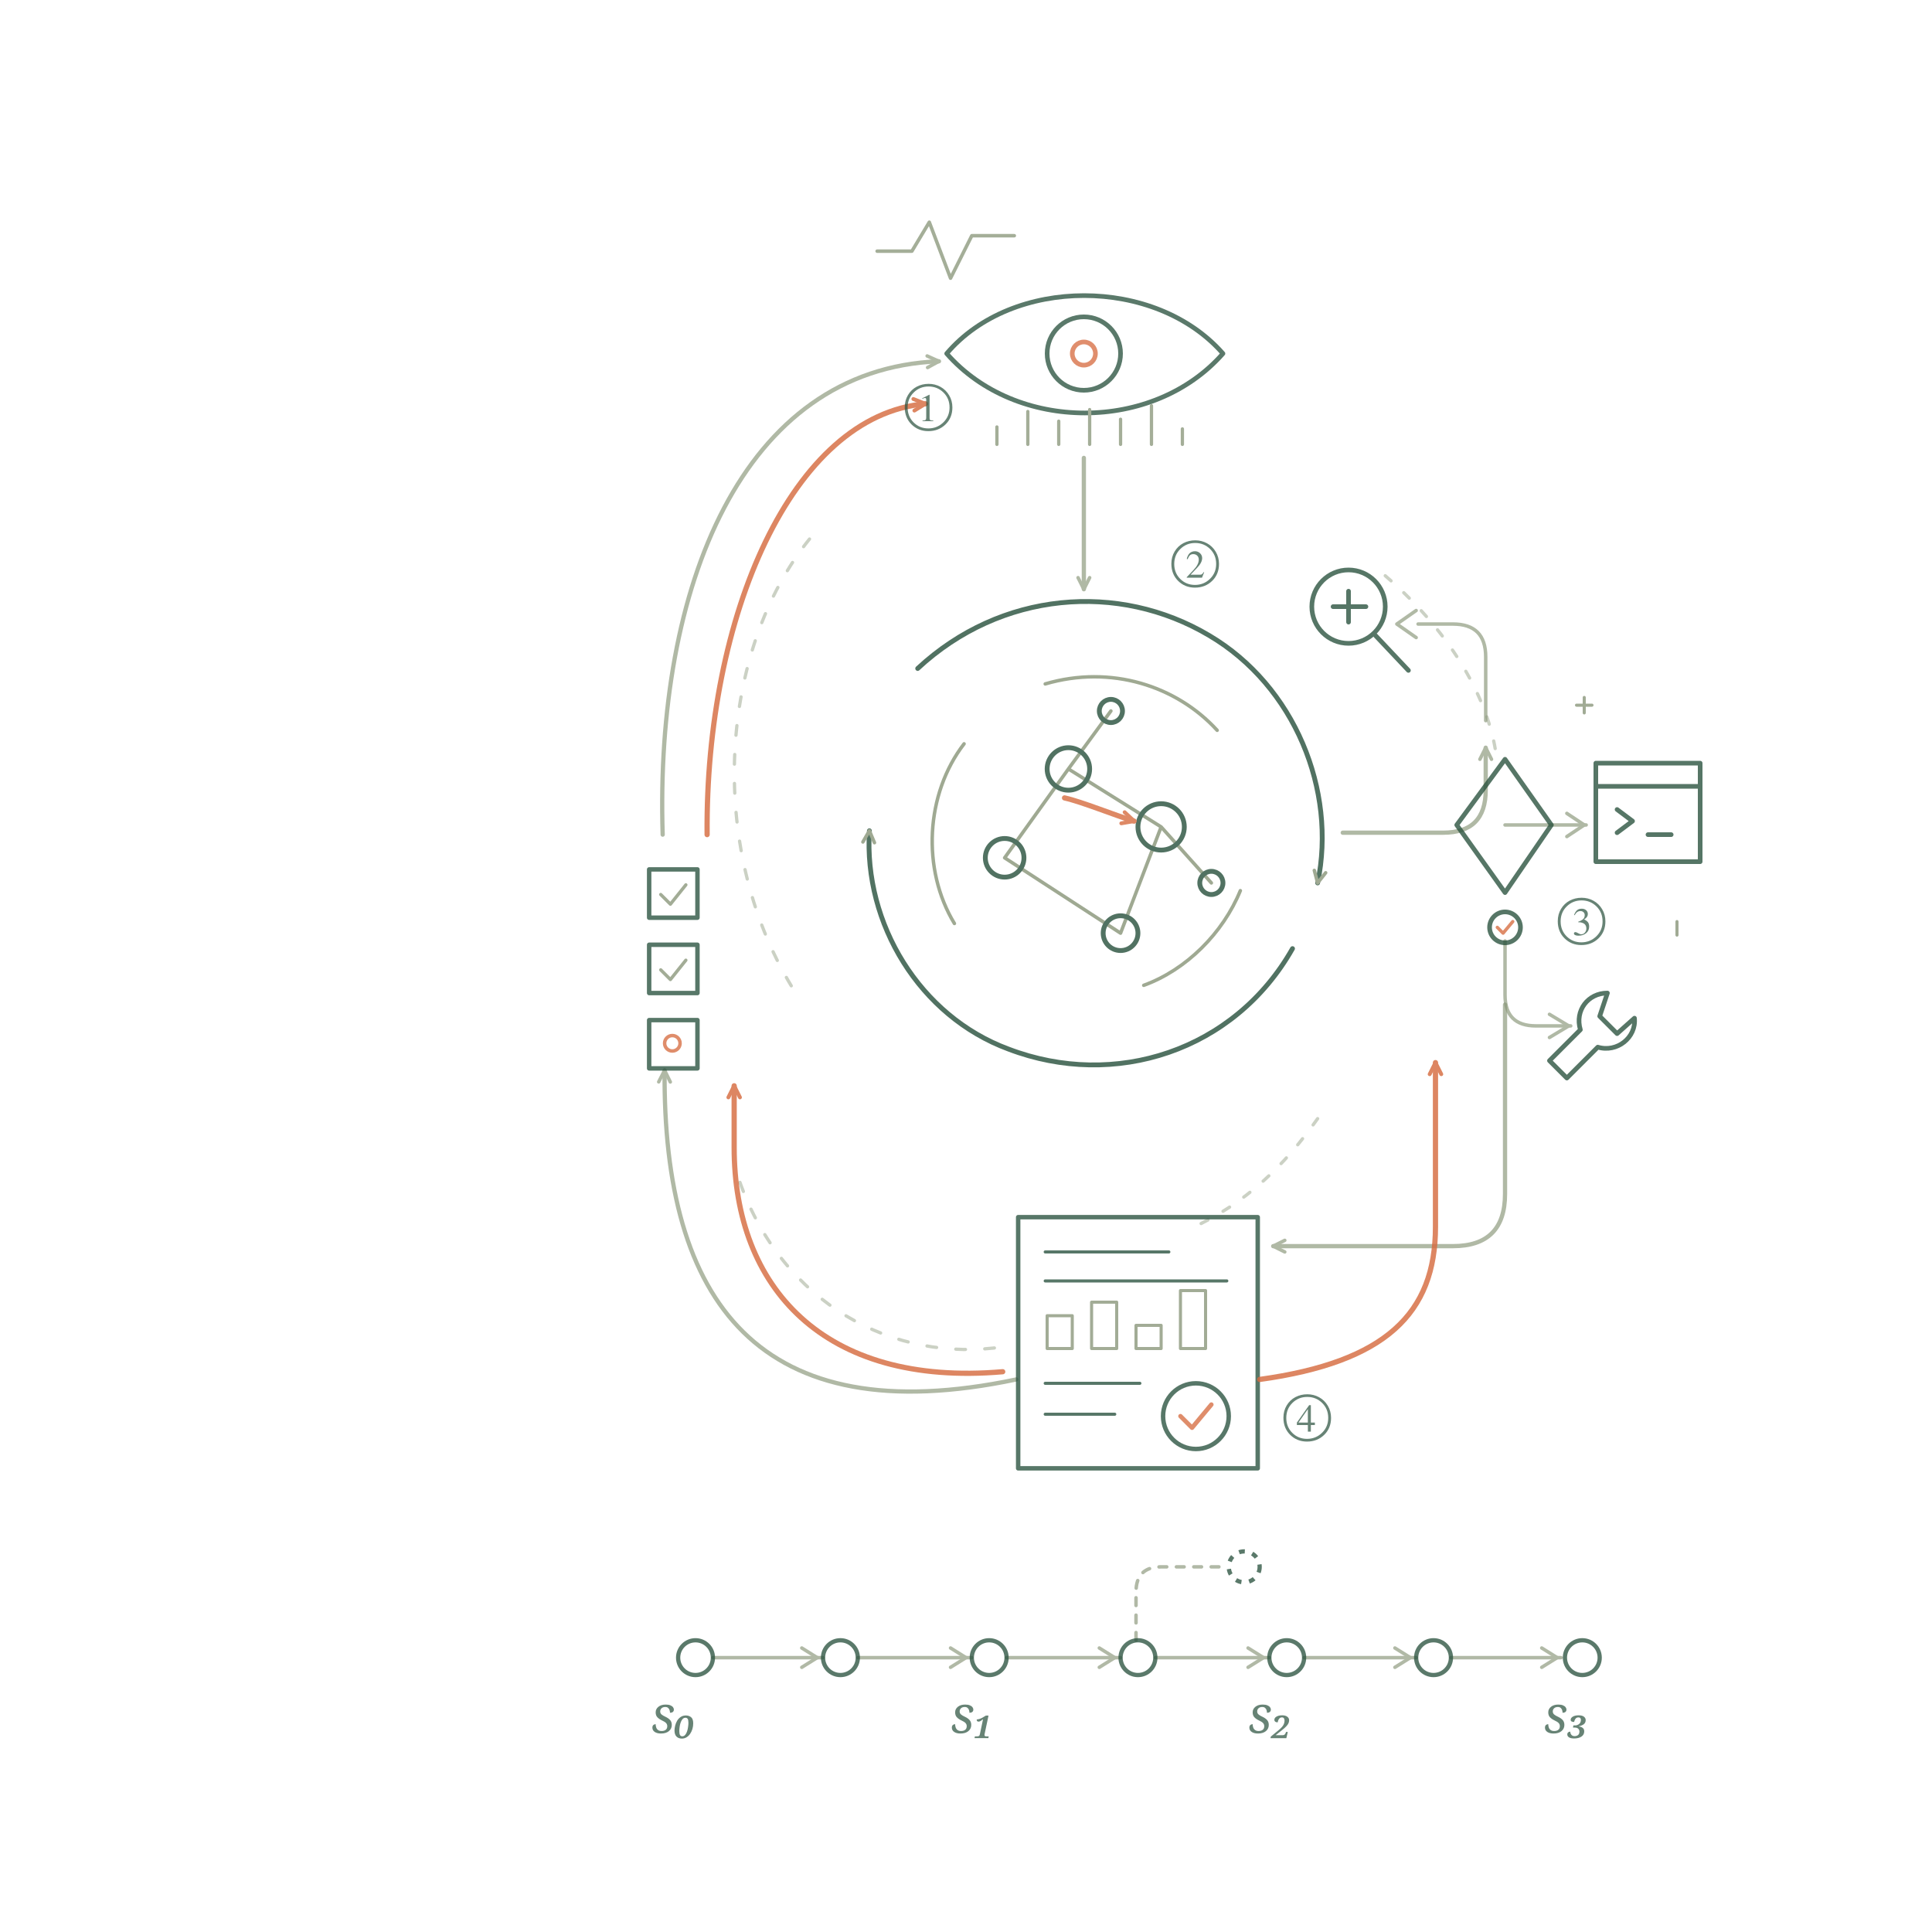
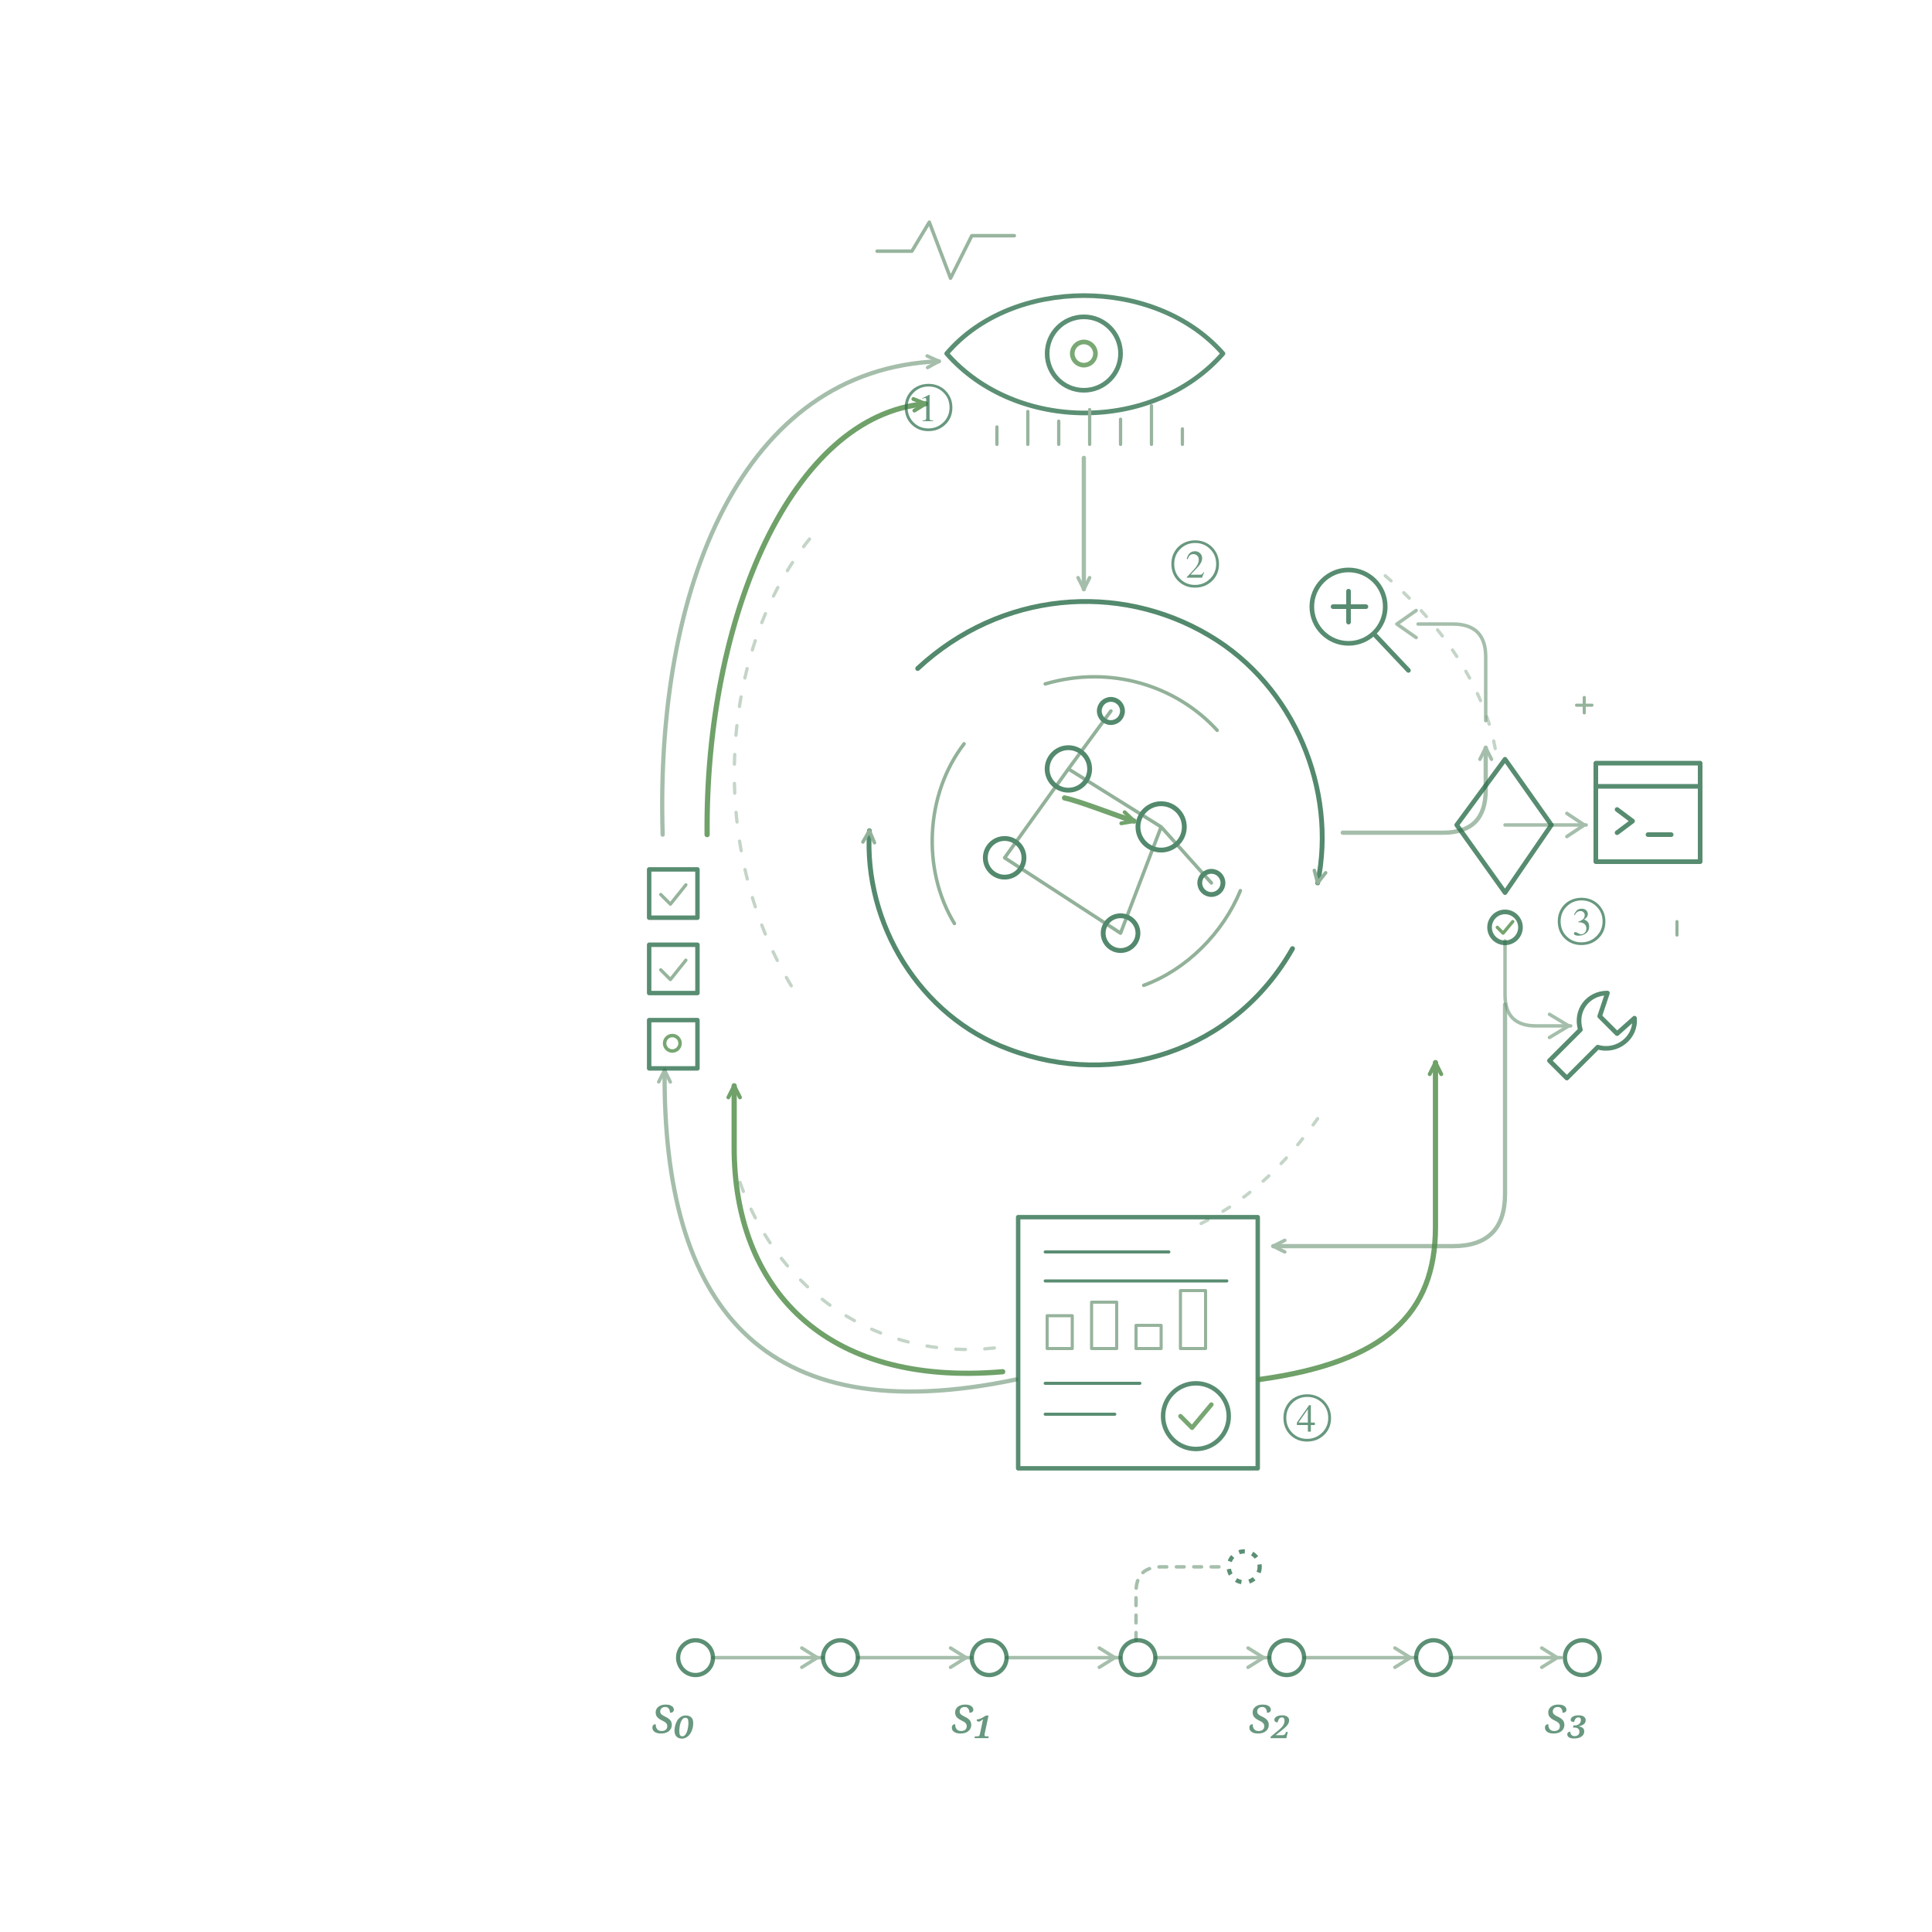
<svg xmlns="http://www.w3.org/2000/svg" viewBox="0 0 1000 1000" fill="none">
  <defs>
    <marker id="agent-arrow" markerWidth="10" markerHeight="10" refX="8" refY="5" orient="auto" markerUnits="userSpaceOnUse">
-       <path d="m2 2 6 3-6 3" stroke="#879477" stroke-width="1.8" stroke-linecap="round" stroke-linejoin="round" />
+       <path d="m2 2 6 3-6 3" stroke="#779d7f" stroke-width="1.8" stroke-linecap="round" stroke-linejoin="round" />
    </marker>
    <marker id="agent-active" markerWidth="10" markerHeight="10" refX="8" refY="5" orient="auto" markerUnits="userSpaceOnUse">
-       <path d="m2 2 6 3-6 3" stroke="#d66b3f" stroke-width="2" stroke-linecap="round" stroke-linejoin="round" />
+       <path d="m2 2 6 3-6 3" stroke="#4f8c48" stroke-width="2" stroke-linecap="round" stroke-linejoin="round" />
    </marker>
  </defs>
-   <g stroke="#879477" stroke-width="2.2" stroke-linecap="round" opacity=".66" marker-end="url(#agent-arrow)">
+   <g stroke="#779d7f" stroke-width="2.2" stroke-linecap="round" opacity=".66" marker-end="url(#agent-arrow)">
    <path d="M561 237v68" />
    <path d="M695 431h52q22 0 22-22v-22" />
    <path d="M779 520v98q0 27-27 27h-93" />
    <path d="M526 714c-133 28-183-40-182-160" />
    <path d="M343 432c-4-128 41-241 143-245" />
  </g>
-   <g stroke="#879477" stroke-width="1.7" stroke-linecap="round" opacity=".43">
+   <g stroke="#779d7f" stroke-width="1.7" stroke-linecap="round" opacity=".43">
    <path d="M419 279c-46 57-54 158-9 232m-27 101c22 62 79 94 137 85" stroke-dasharray="5 10" />
    <path d="M717 298c37 32 53 66 57 90m-92 191c-17 24-37 44-66 57" stroke-dasharray="4 9" />
  </g>
-   <g stroke="#264f3b" stroke-width="2.5" stroke-linecap="round" stroke-linejoin="round" opacity=".8">
+   <g stroke="#286c48" stroke-width="2.5" stroke-linecap="round" stroke-linejoin="round" opacity=".8">
    <path d="M475 346c43-40 104-45 151-17 44 26 66 80 56 128" marker-end="url(#agent-arrow)" />
    <path d="M669 491c-30 53-92 73-147 52-46-17-75-65-72-113" marker-end="url(#agent-arrow)" />
-     <path d="M494 478c-17-28-15-67 5-93m42-31c34-10 68 1 89 24m12 83c-9 22-28 41-50 49" stroke="#879477" stroke-width="1.8" />
-     <path d="m520 444 33-46 48 30-21 55-60-39m60 39 21-55 26 29m-74-59 22-30" stroke="#879477" stroke-width="1.8" />
+     <path d="M494 478c-17-28-15-67 5-93m42-31c34-10 68 1 89 24m12 83c-9 22-28 41-50 49" stroke="#779d7f" stroke-width="1.8" />
+     <path d="m520 444 33-46 48 30-21 55-60-39m60 39 21-55 26 29m-74-59 22-30" stroke="#779d7f" stroke-width="1.8" />
    <circle cx="520" cy="444" r="10" />
    <circle cx="553" cy="398" r="11" />
    <circle cx="601" cy="428" r="12" />
    <circle cx="580" cy="483" r="9" />
    <circle cx="627" cy="457" r="6" />
    <circle cx="575" cy="368" r="6" />
-     <path d="M551 413c9 2 26 9 36 12" stroke="#d66b3f" stroke-width="2.7" marker-end="url(#agent-active)" />
+     <path d="M551 413c9 2 26 9 36 12" stroke="#4f8c48" stroke-width="2.7" marker-end="url(#agent-active)" />
  </g>
-   <g stroke="#264f3b" stroke-width="2.4" stroke-linecap="round" stroke-linejoin="round" opacity=".76">
+   <g stroke="#286c48" stroke-width="2.4" stroke-linecap="round" stroke-linejoin="round" opacity=".76">
    <path d="M490 183c34-40 108-40 143 0-36 41-107 41-143 0Z" />
    <circle cx="561" cy="183" r="19" />
-     <circle cx="561" cy="183" r="6" stroke="#d66b3f" />
-     <path d="M516 230v-9m16 9v-17m16 17v-12m16 12v-18m16 18v-13m16 13v-20m16 20v-8" stroke="#879477" stroke-width="1.7" />
-     <path d="M454 130h18l9-15 11 29 11-22h22" stroke="#879477" stroke-width="1.8" />
+     <circle cx="561" cy="183" r="6" stroke="#4f8c48" />
+     <path d="M516 230v-9m16 9v-17m16 17v-12m16 12v-18m16 18v-13m16 13v-20m16 20v-8" stroke="#779d7f" stroke-width="1.7" />
+     <path d="M454 130h18l9-15 11 29 11-22h22" stroke="#779d7f" stroke-width="1.8" />
  </g>
-   <g stroke="#879477" stroke-width="1.8" stroke-linecap="round" opacity=".66">
+   <g stroke="#779d7f" stroke-width="1.8" stroke-linecap="round" opacity=".66">
    <path d="M769 373v-33q0-17-17-17h-18m45 104h42m-42 60v28q0 16 16 16h18" />
    <path d="m723 323 10-7m0 14-10-7M820 427l-9-6m0 12 9-6M802 537l10-6m-10-6 10 6" />
  </g>
-   <g stroke="#264f3b" stroke-width="2.4" stroke-linecap="round" stroke-linejoin="round" opacity=".78">
+   <g stroke="#286c48" stroke-width="2.4" stroke-linecap="round" stroke-linejoin="round" opacity=".78">
    <path d="m779 393 24 34-24 35-25-35Z" />
    <circle cx="698" cy="314" r="19" />
    <path d="m712 329 17 18m-39-33h17m-9-8v16" />
    <path d="M826 395h54v51h-54Zm0 12h54m-43 12 8 6-8 6m16 1h12" />
    <path d="M832 514c-10 0-17 9-14 19l-16 16 9 9 16-16c10 3 20-5 19-15l-9 8-9-9Z" />
    <circle cx="779" cy="480" r="8" />
-     <path d="m775 480 3 3 5-6" stroke="#d66b3f" stroke-width="1.7" />
-     <path d="M816 365h8m-4-4v8m48 108v7" stroke="#879477" stroke-width="1.6" />
+     <path d="m775 480 3 3 5-6" stroke="#4f8c48" stroke-width="1.7" />
+     <path d="M816 365h8m-4-4v8m48 108v7" stroke="#779d7f" stroke-width="1.6" />
  </g>
-   <g stroke="#264f3b" stroke-width="2.3" stroke-linecap="round" stroke-linejoin="round" opacity=".77">
+   <g stroke="#286c48" stroke-width="2.3" stroke-linecap="round" stroke-linejoin="round" opacity=".77">
    <path d="M527 630h124v130H527Z" />
    <path d="M541 648h64m-64 15h94m-94 53h49m-49 16h36" stroke-width="1.6" />
-     <path d="M542 698v-17h13v17Zm23 0v-24h13v24Zm23 0v-12h13v12Zm23 0v-30h13v30Z" stroke="#879477" stroke-width="1.6" />
+     <path d="M542 698v-17h13v17Zm23 0v-24h13v24Zm23 0v-12h13v12Zm23 0v-30h13v30Z" stroke="#779d7f" stroke-width="1.6" />
    <circle cx="619" cy="733" r="17" />
-     <path d="m611 733 6 6 10-12" stroke="#d66b3f" />
+     <path d="m611 733 6 6 10-12" stroke="#4f8c48" />
    <path d="M336 450h25v25h-25Zm0 39h25v25h-25Zm0 39h25v25h-25Z" />
-     <path d="m342 463 5 5 8-10m-13 44 5 5 8-10" stroke="#879477" stroke-width="1.7" />
-     <circle cx="348" cy="540" r="4" stroke="#d66b3f" stroke-width="1.8" />
+     <path d="m342 463 5 5 8-10m-13 44 5 5 8-10" stroke="#779d7f" stroke-width="1.7" />
+     <circle cx="348" cy="540" r="4" stroke="#4f8c48" stroke-width="1.8" />
  </g>
-   <g stroke="#d66b3f" stroke-width="2.7" stroke-linecap="round" opacity=".82" marker-end="url(#agent-active)">
+   <g stroke="#4f8c48" stroke-width="2.7" stroke-linecap="round" opacity=".82" marker-end="url(#agent-active)">
    <path d="M652 714c65-9 91-34 91-79v-85" />
    <path d="M519 710c-93 8-139-44-139-116v-32" />
    <path d="M366 432c-1-113 44-217 113-223" />
  </g>
-   <g stroke="#879477" stroke-width="1.8" stroke-linecap="round" opacity=".65">
+   <g stroke="#779d7f" stroke-width="1.8" stroke-linecap="round" opacity=".65">
    <path d="M369 858h57m18 0h59m18 0h59m18 0h59m18 0h58m18 0h57" />
    <path d="M588 849v-25q0-13 13-13h34" stroke-dasharray="4 5" />
    <path d="m415 853 8 5-8 5m77-10 8 5-8 5m77-10 8 5-8 5m77-10 8 5-8 5m76-10 8 5-8 5m76-10 8 5-8 5" />
  </g>
-   <g stroke="#264f3b" stroke-width="2.2" opacity=".76">
+   <g stroke="#286c48" stroke-width="2.2" opacity=".76">
    <circle cx="360" cy="858" r="9" />
    <circle cx="435" cy="858" r="9" />
    <circle cx="512" cy="858" r="9" />
    <circle cx="589" cy="858" r="9" />
    <circle cx="666" cy="858" r="9" />
    <circle cx="742" cy="858" r="9" />
    <circle cx="819" cy="858" r="9" />
    <circle cx="644" cy="811" r="8" stroke-dasharray="3 4" />
  </g>
-   <g fill="#264f3b" opacity=".7" font-family="Georgia, serif" font-size="27">
+   <g fill="#286c48" opacity=".7" font-family="Georgia, serif" font-size="27">
    <text x="468" y="218">①</text>
    <text x="606" y="299">②</text>
    <text x="806" y="484">③</text>
    <text x="664" y="741">④</text>
    <text x="337" y="897" font-style="italic">s₀</text>
    <text x="492" y="897" font-style="italic">s₁</text>
    <text x="646" y="897" font-style="italic">s₂</text>
    <text x="799" y="897" font-style="italic">s₃</text>
  </g>
</svg>
